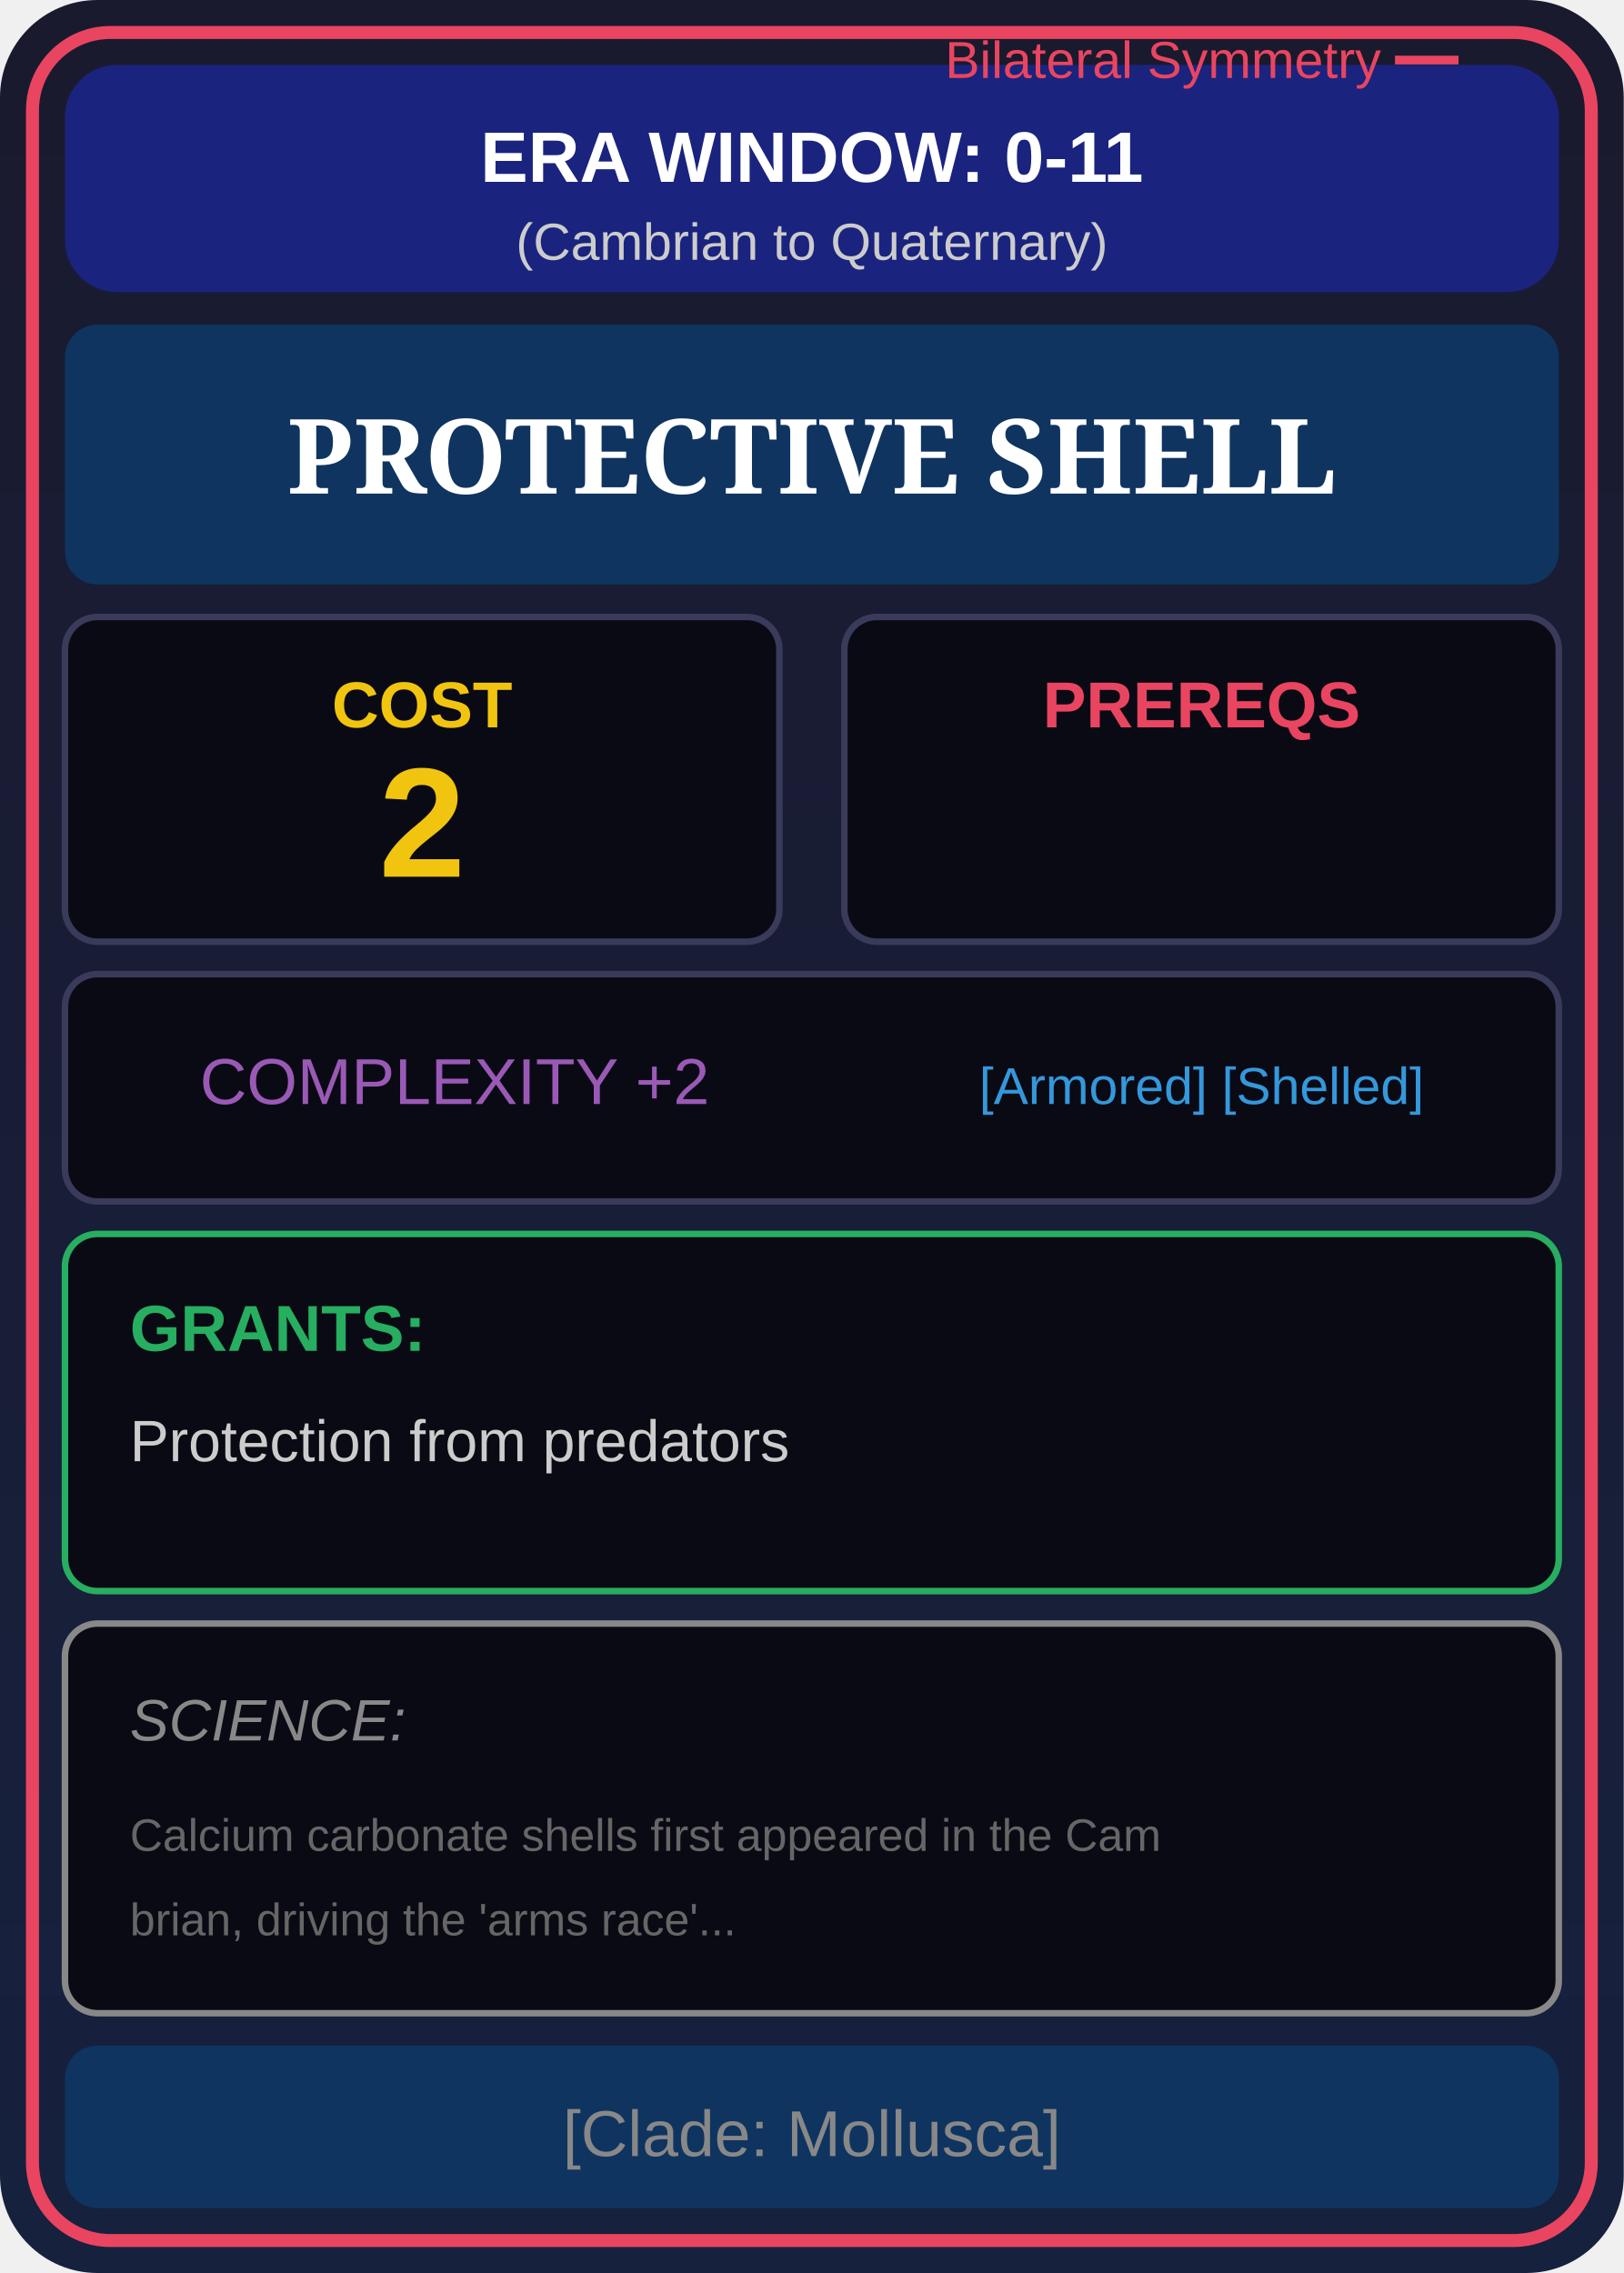
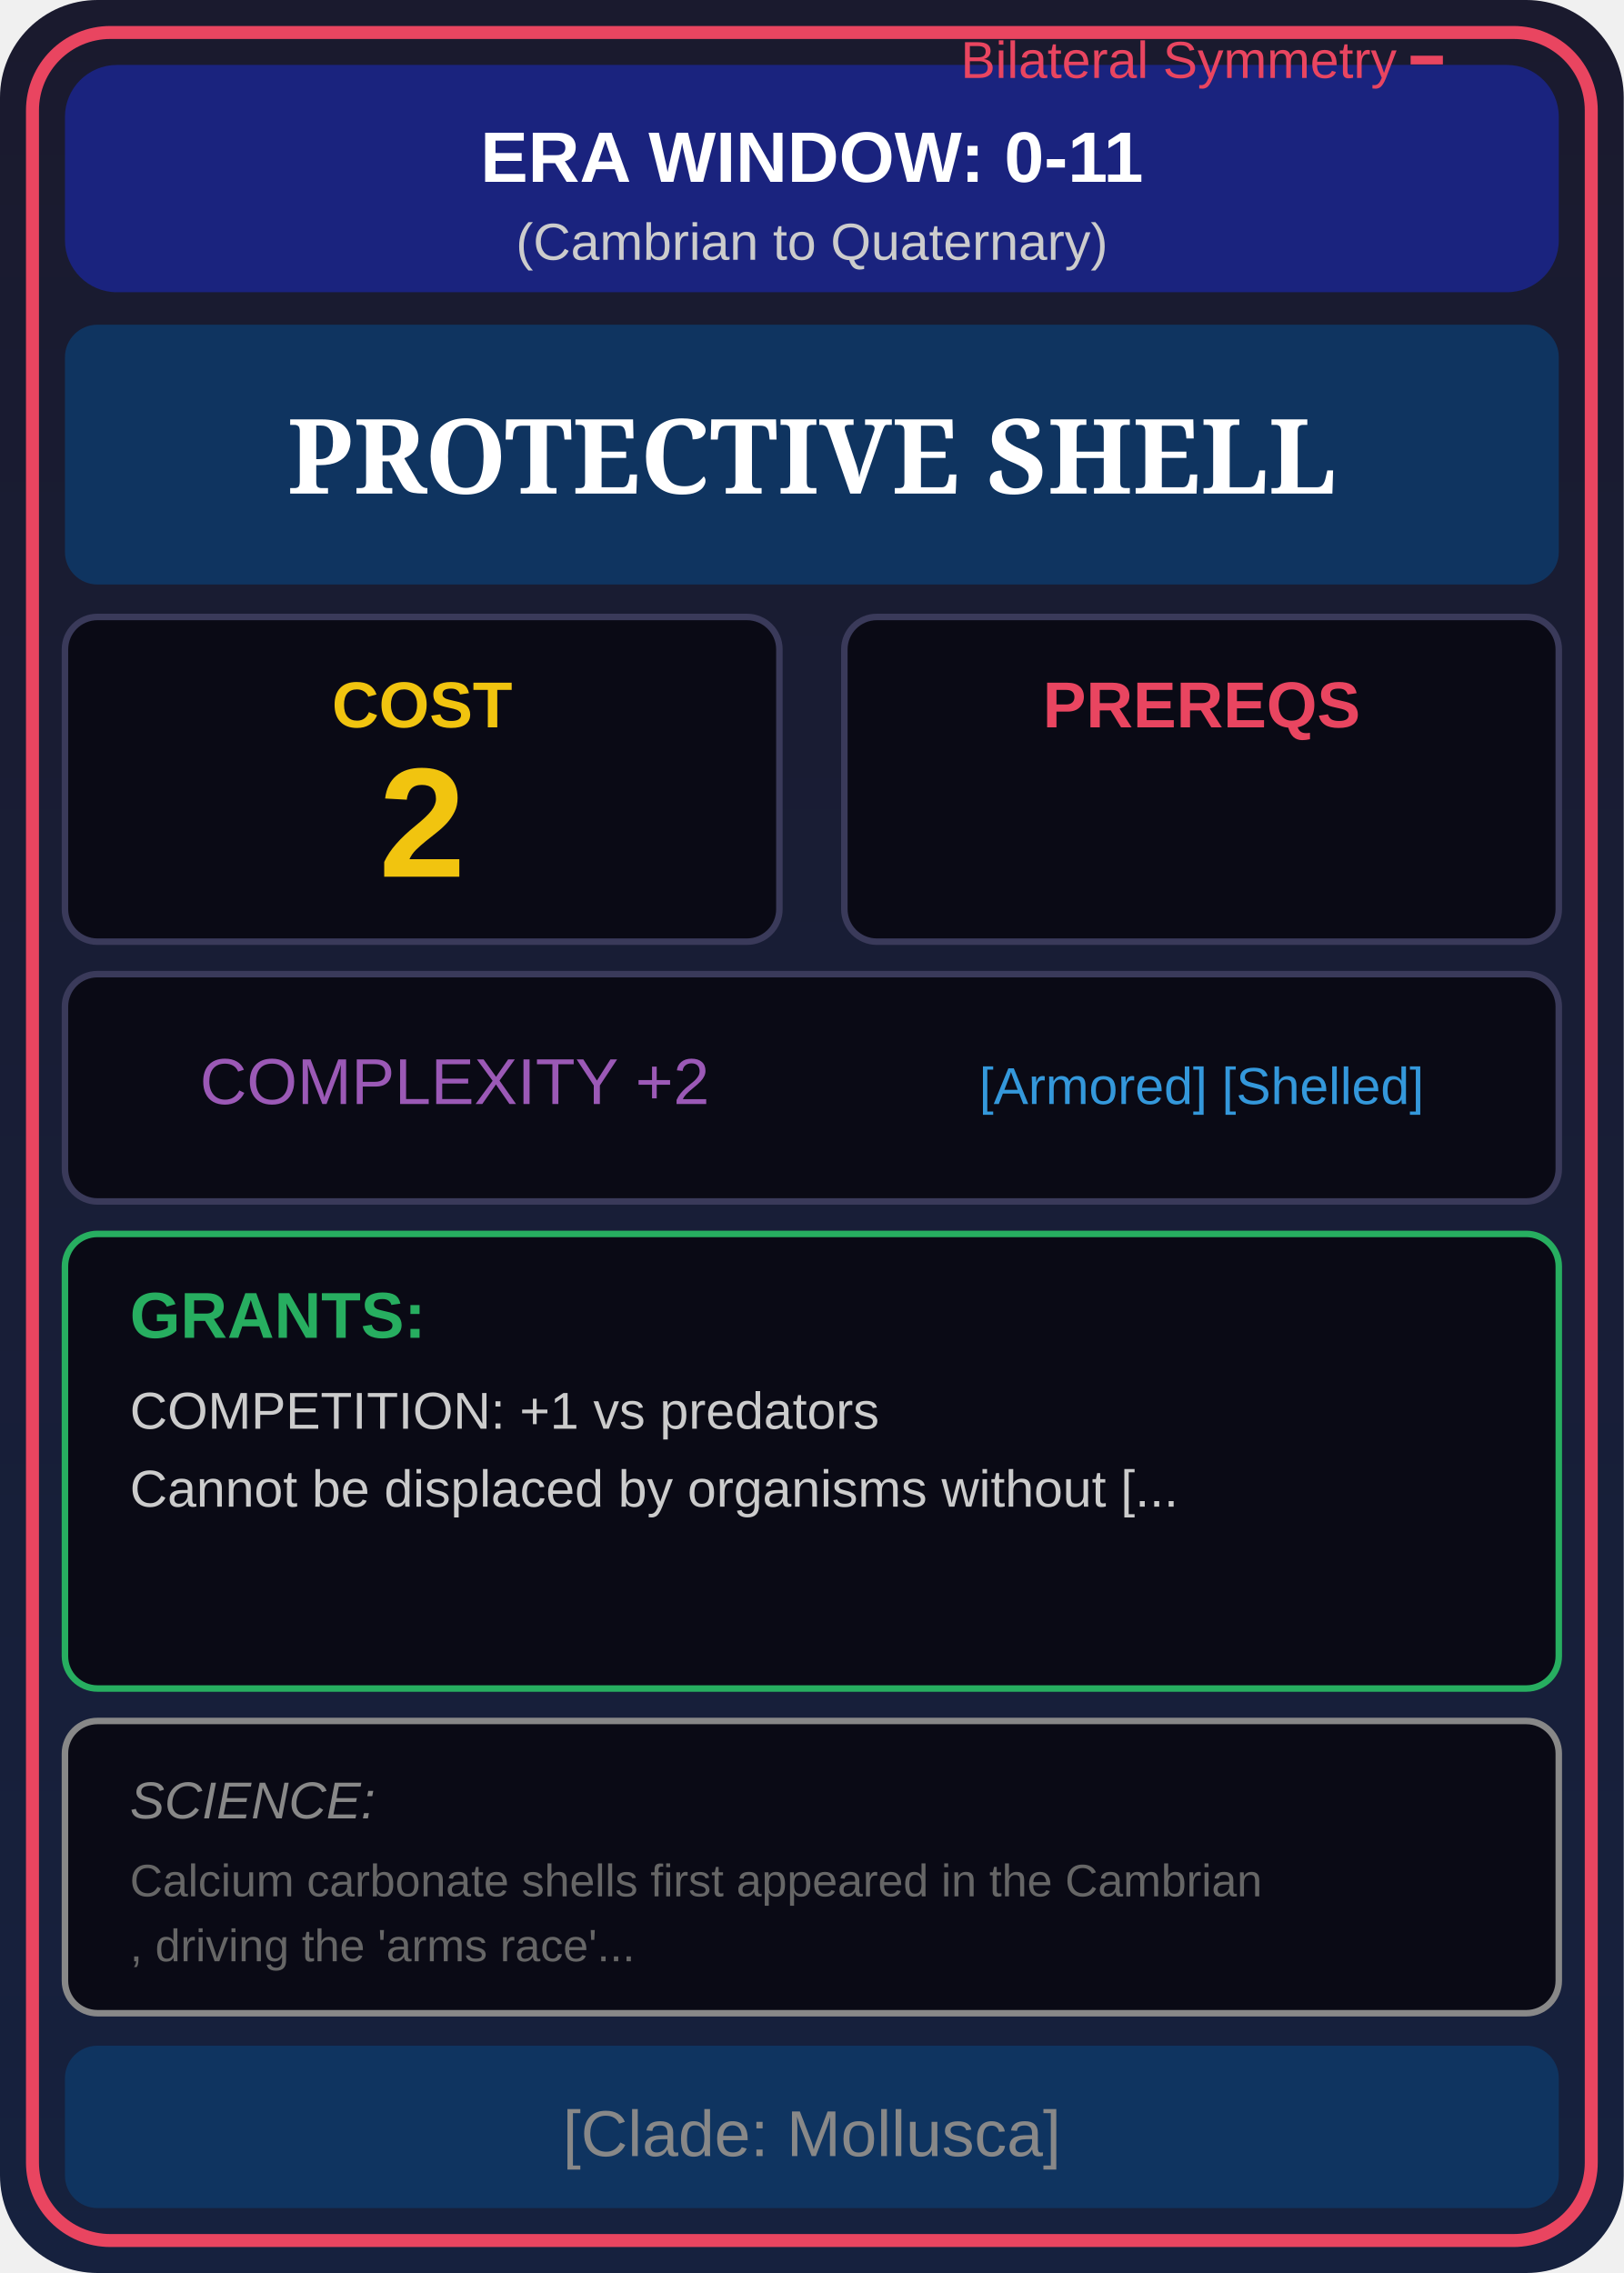
<svg xmlns="http://www.w3.org/2000/svg" viewBox="0 0 250 350" width="250" height="350">
  <defs>
    <linearGradient id="cardBg" x1="0%" y1="0%" x2="0%" y2="100%">
      <stop offset="0%" style="stop-color:#1a1a2e" />
      <stop offset="100%" style="stop-color:#16213e" />
    </linearGradient>
    <linearGradient id="eraGrad" x1="0%" y1="0%" x2="100%" y2="0%">
      <stop offset="0%" style="stop-color:#1a237e" />
      <stop offset="100%" style="stop-color:#1a237e" />
    </linearGradient>
  </defs>
  <rect width="250" height="350" fill="url(#cardBg)" rx="15" />
  <rect x="5" y="5" width="240" height="340" fill="none" stroke="#e94560" stroke-width="2" rx="12" />
  <rect x="10" y="10" width="230" height="35" fill="url(#eraGrad)" rx="8" />
  <text x="125" y="28" font-family="Arial" font-size="11" fill="#fff" text-anchor="middle" font-weight="bold">ERA WINDOW: 0-11</text>
  <text x="125" y="40" font-family="Arial" font-size="8" fill="#ccc" text-anchor="middle">(Cambrian to Quaternary)</text>
  <rect x="10" y="50" width="230" height="40" fill="#0f3460" rx="5" />
  <text x="125" y="76" font-family="Georgia" font-size="16" fill="#fff" text-anchor="middle" font-weight="bold">PROTECTIVE SHELL</text>
  <rect x="10" y="95" width="110" height="50" fill="#0a0a15" stroke="#3a3a5a" rx="5" />
  <text x="65" y="112" font-family="Arial" font-size="10" fill="#f1c40f" text-anchor="middle" font-weight="bold">COST</text>
  <text x="65" y="135" font-family="Arial" font-size="24" fill="#f1c40f" text-anchor="middle" font-weight="bold">2</text>
  <rect x="130" y="95" width="110" height="50" fill="#0a0a15" stroke="#3a3a5a" rx="5" />
  <text x="185" y="112" font-family="Arial" font-size="10" fill="#e94560" text-anchor="middle" font-weight="bold">PREREQS</text>
  <text font-family="Arial" font-size="8" text-anchor="middle">
-     <tspan x="185" dy="12" fill="#e94560">Bilateral Symmetry ━━</tspan>
+     <tspan x="185" dy="12" fill="#e94560">Bilateral Symmetry ━</tspan>
  </text>
  <rect x="10" y="150" width="230" height="35" fill="#0a0a15" stroke="#3a3a5a" rx="5" />
  <text x="70" y="170" font-family="Arial" font-size="10" fill="#9b59b6" text-anchor="middle">COMPLEXITY +2</text>
  <text x="185" y="170" font-family="Arial" font-size="8" fill="#3498db" text-anchor="middle">[Armored] [Shelled]</text>
-   <rect x="10" y="190" width="230" height="55" fill="#0a0a15" stroke="#27ae60" rx="5" />
-   <text x="20" y="208" font-family="Arial" font-size="10" fill="#27ae60" font-weight="bold">GRANTS:</text>
-   <text x="20" y="225" font-family="Arial" font-size="9" fill="#ccc">Protection from predators</text>
-   <rect x="10" y="250" width="230" height="60" fill="#0a0a15" stroke="#888" rx="5" />
-   <text x="20" y="268" font-family="Arial" font-size="9" fill="#888" font-style="italic">SCIENCE:</text>
-   <text x="20" y="285" font-family="Arial" font-size="7" fill="#666">Calcium carbonate shells first appeared in the Cam</text>
-   <text x="20" y="298" font-family="Arial" font-size="7" fill="#666">brian, driving the 'arms race'...</text>
+   <rect x="10" y="190" width="230" height="70" fill="#0a0a15" stroke="#27ae60" rx="5" />
+   <text x="20" y="206" font-family="Arial" font-size="10" fill="#27ae60" font-weight="bold">GRANTS:</text>
+   <text x="20" y="220" font-family="Arial" font-size="8" fill="#ccc">COMPETITION: +1 vs predators</text>
+   <text x="20" y="232" font-family="Arial" font-size="8" fill="#ccc">Cannot be displaced by organisms without [...</text>
+   <text x="20" y="244" font-family="Arial" font-size="8" fill="#ccc" />
+   <rect x="10" y="265" width="230" height="45" fill="#0a0a15" stroke="#888" rx="5" />
+   <text x="20" y="280" font-family="Arial" font-size="8" fill="#888" font-style="italic">SCIENCE:</text>
+   <text x="20" y="292" font-family="Arial" font-size="7" fill="#666">Calcium carbonate shells first appeared in the Cambrian</text>
+   <text x="20" y="302" font-family="Arial" font-size="7" fill="#666">, driving the 'arms race'...</text>
  <rect x="10" y="315" width="230" height="25" fill="#0f3460" rx="5" />
  <text x="125" y="332" font-family="Arial" font-size="10" fill="#888" text-anchor="middle">[Clade: Mollusca]</text>
</svg>
